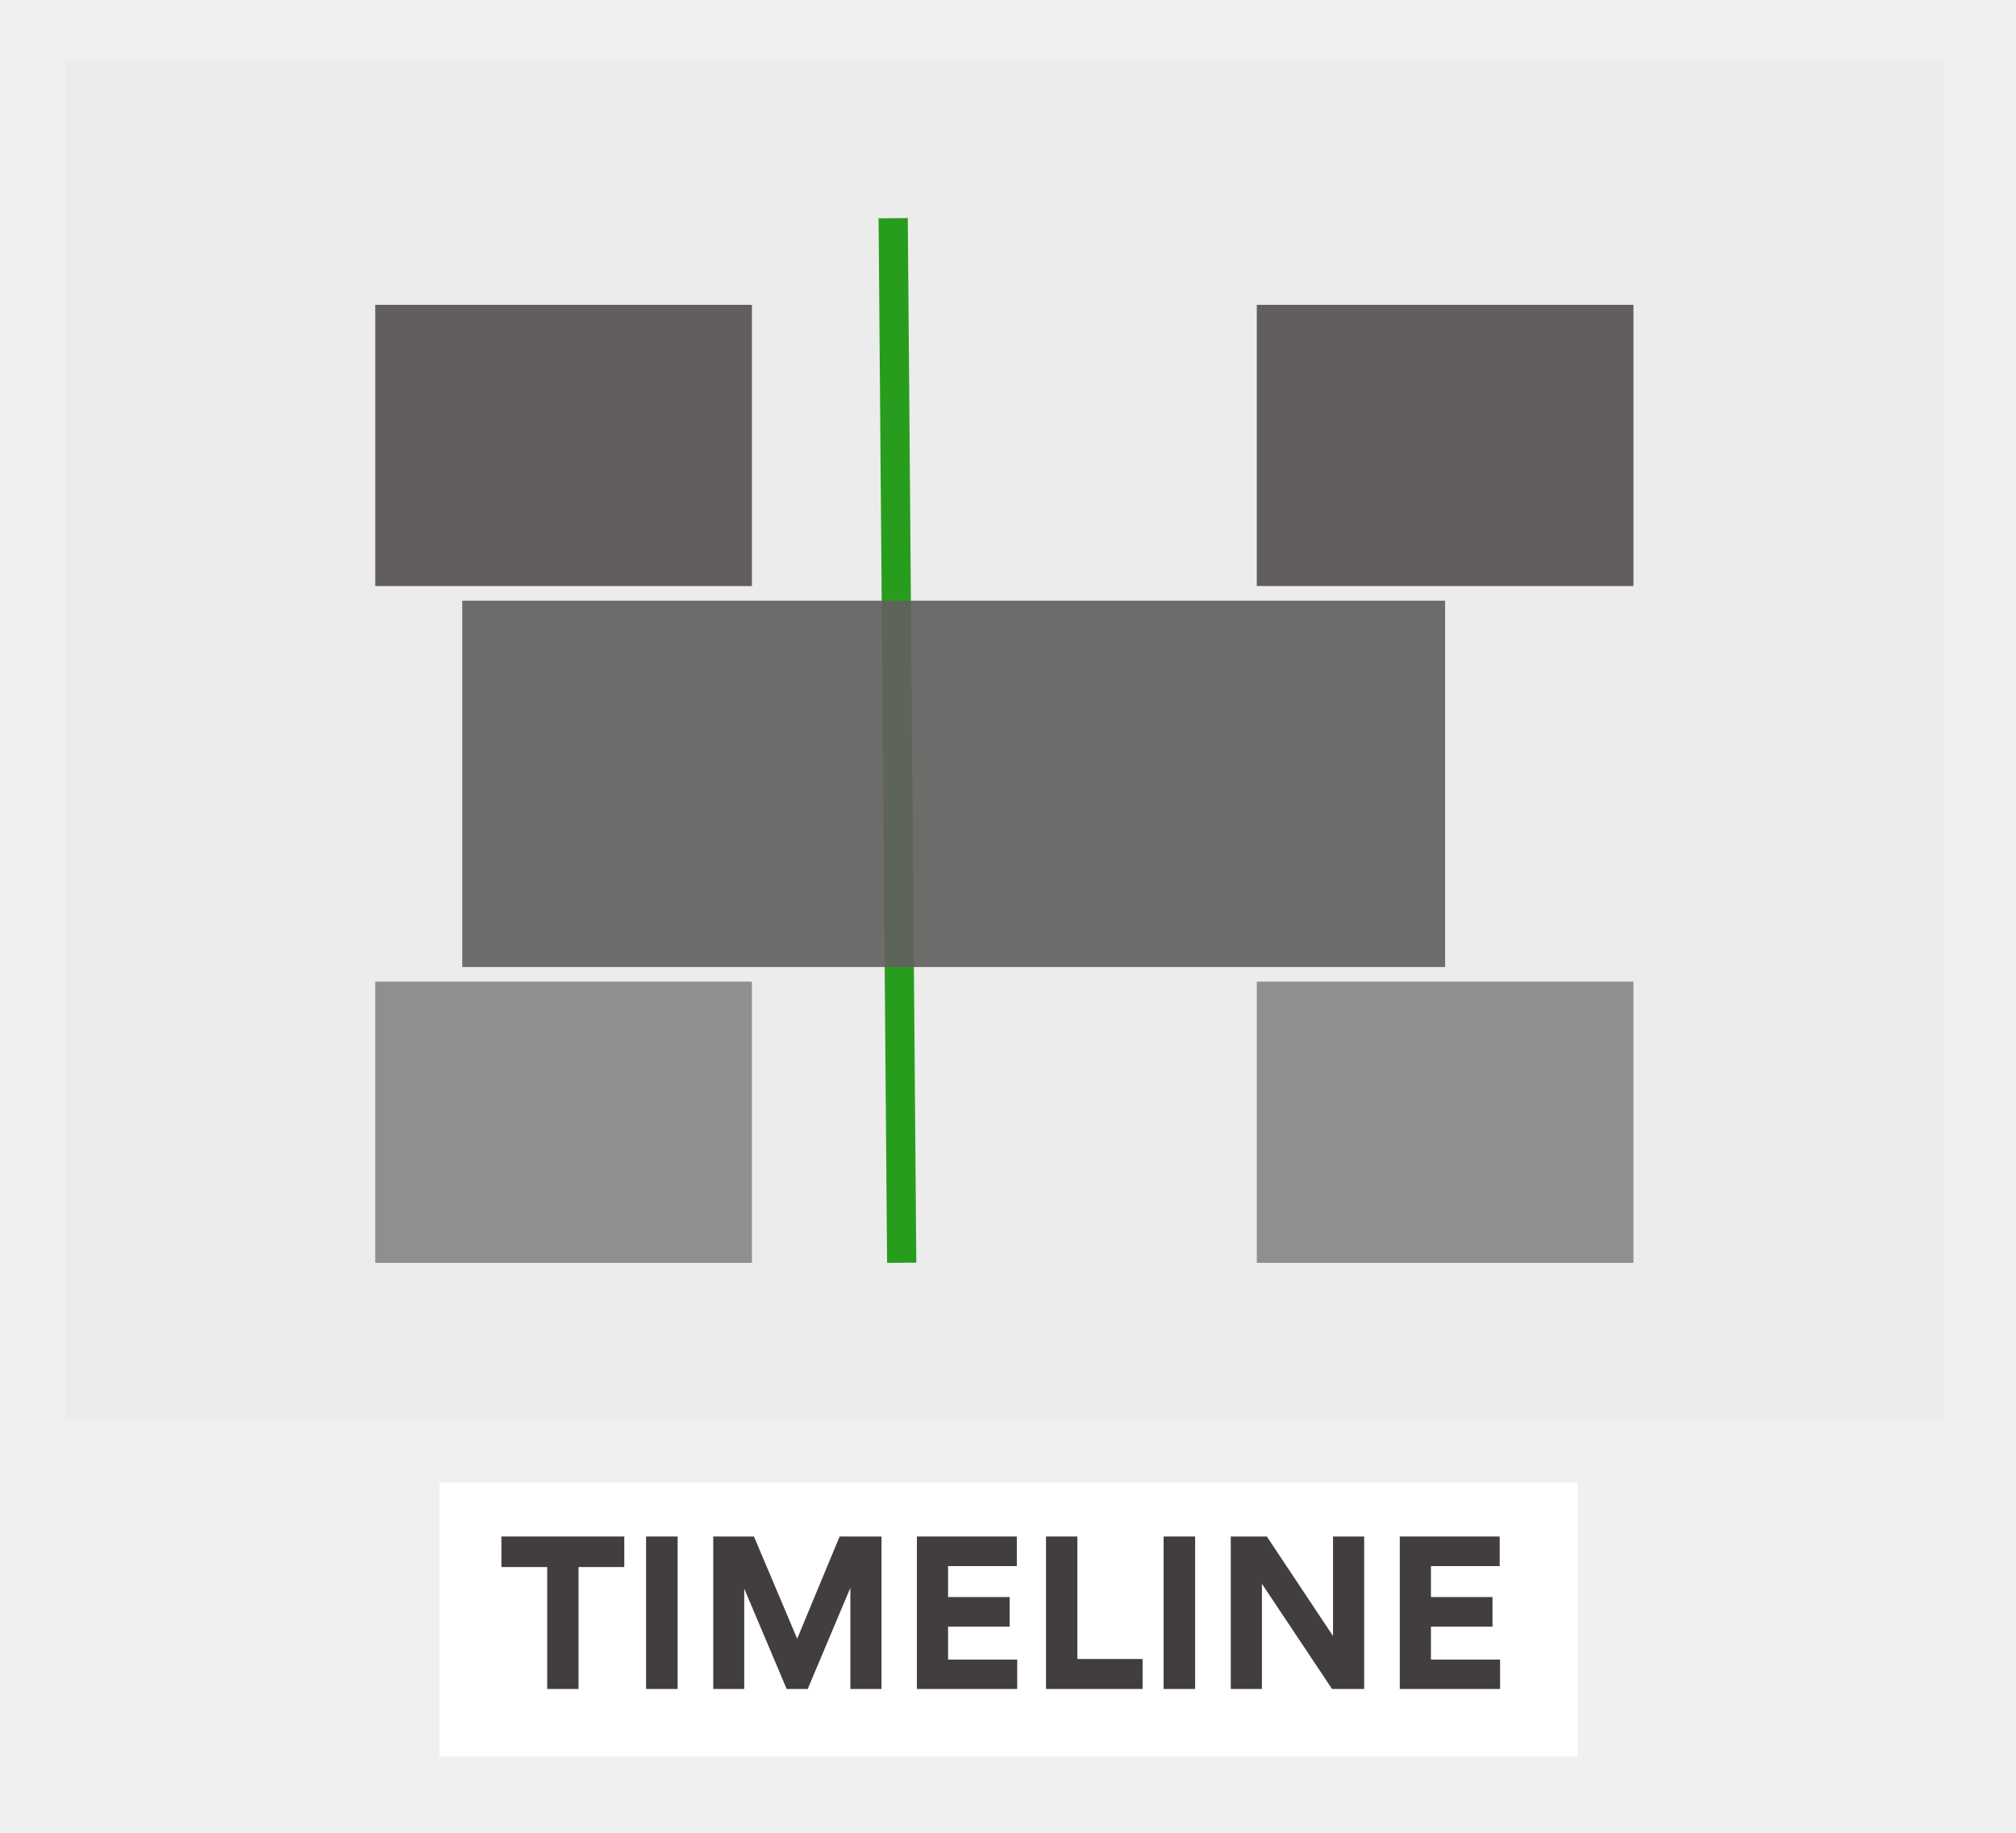
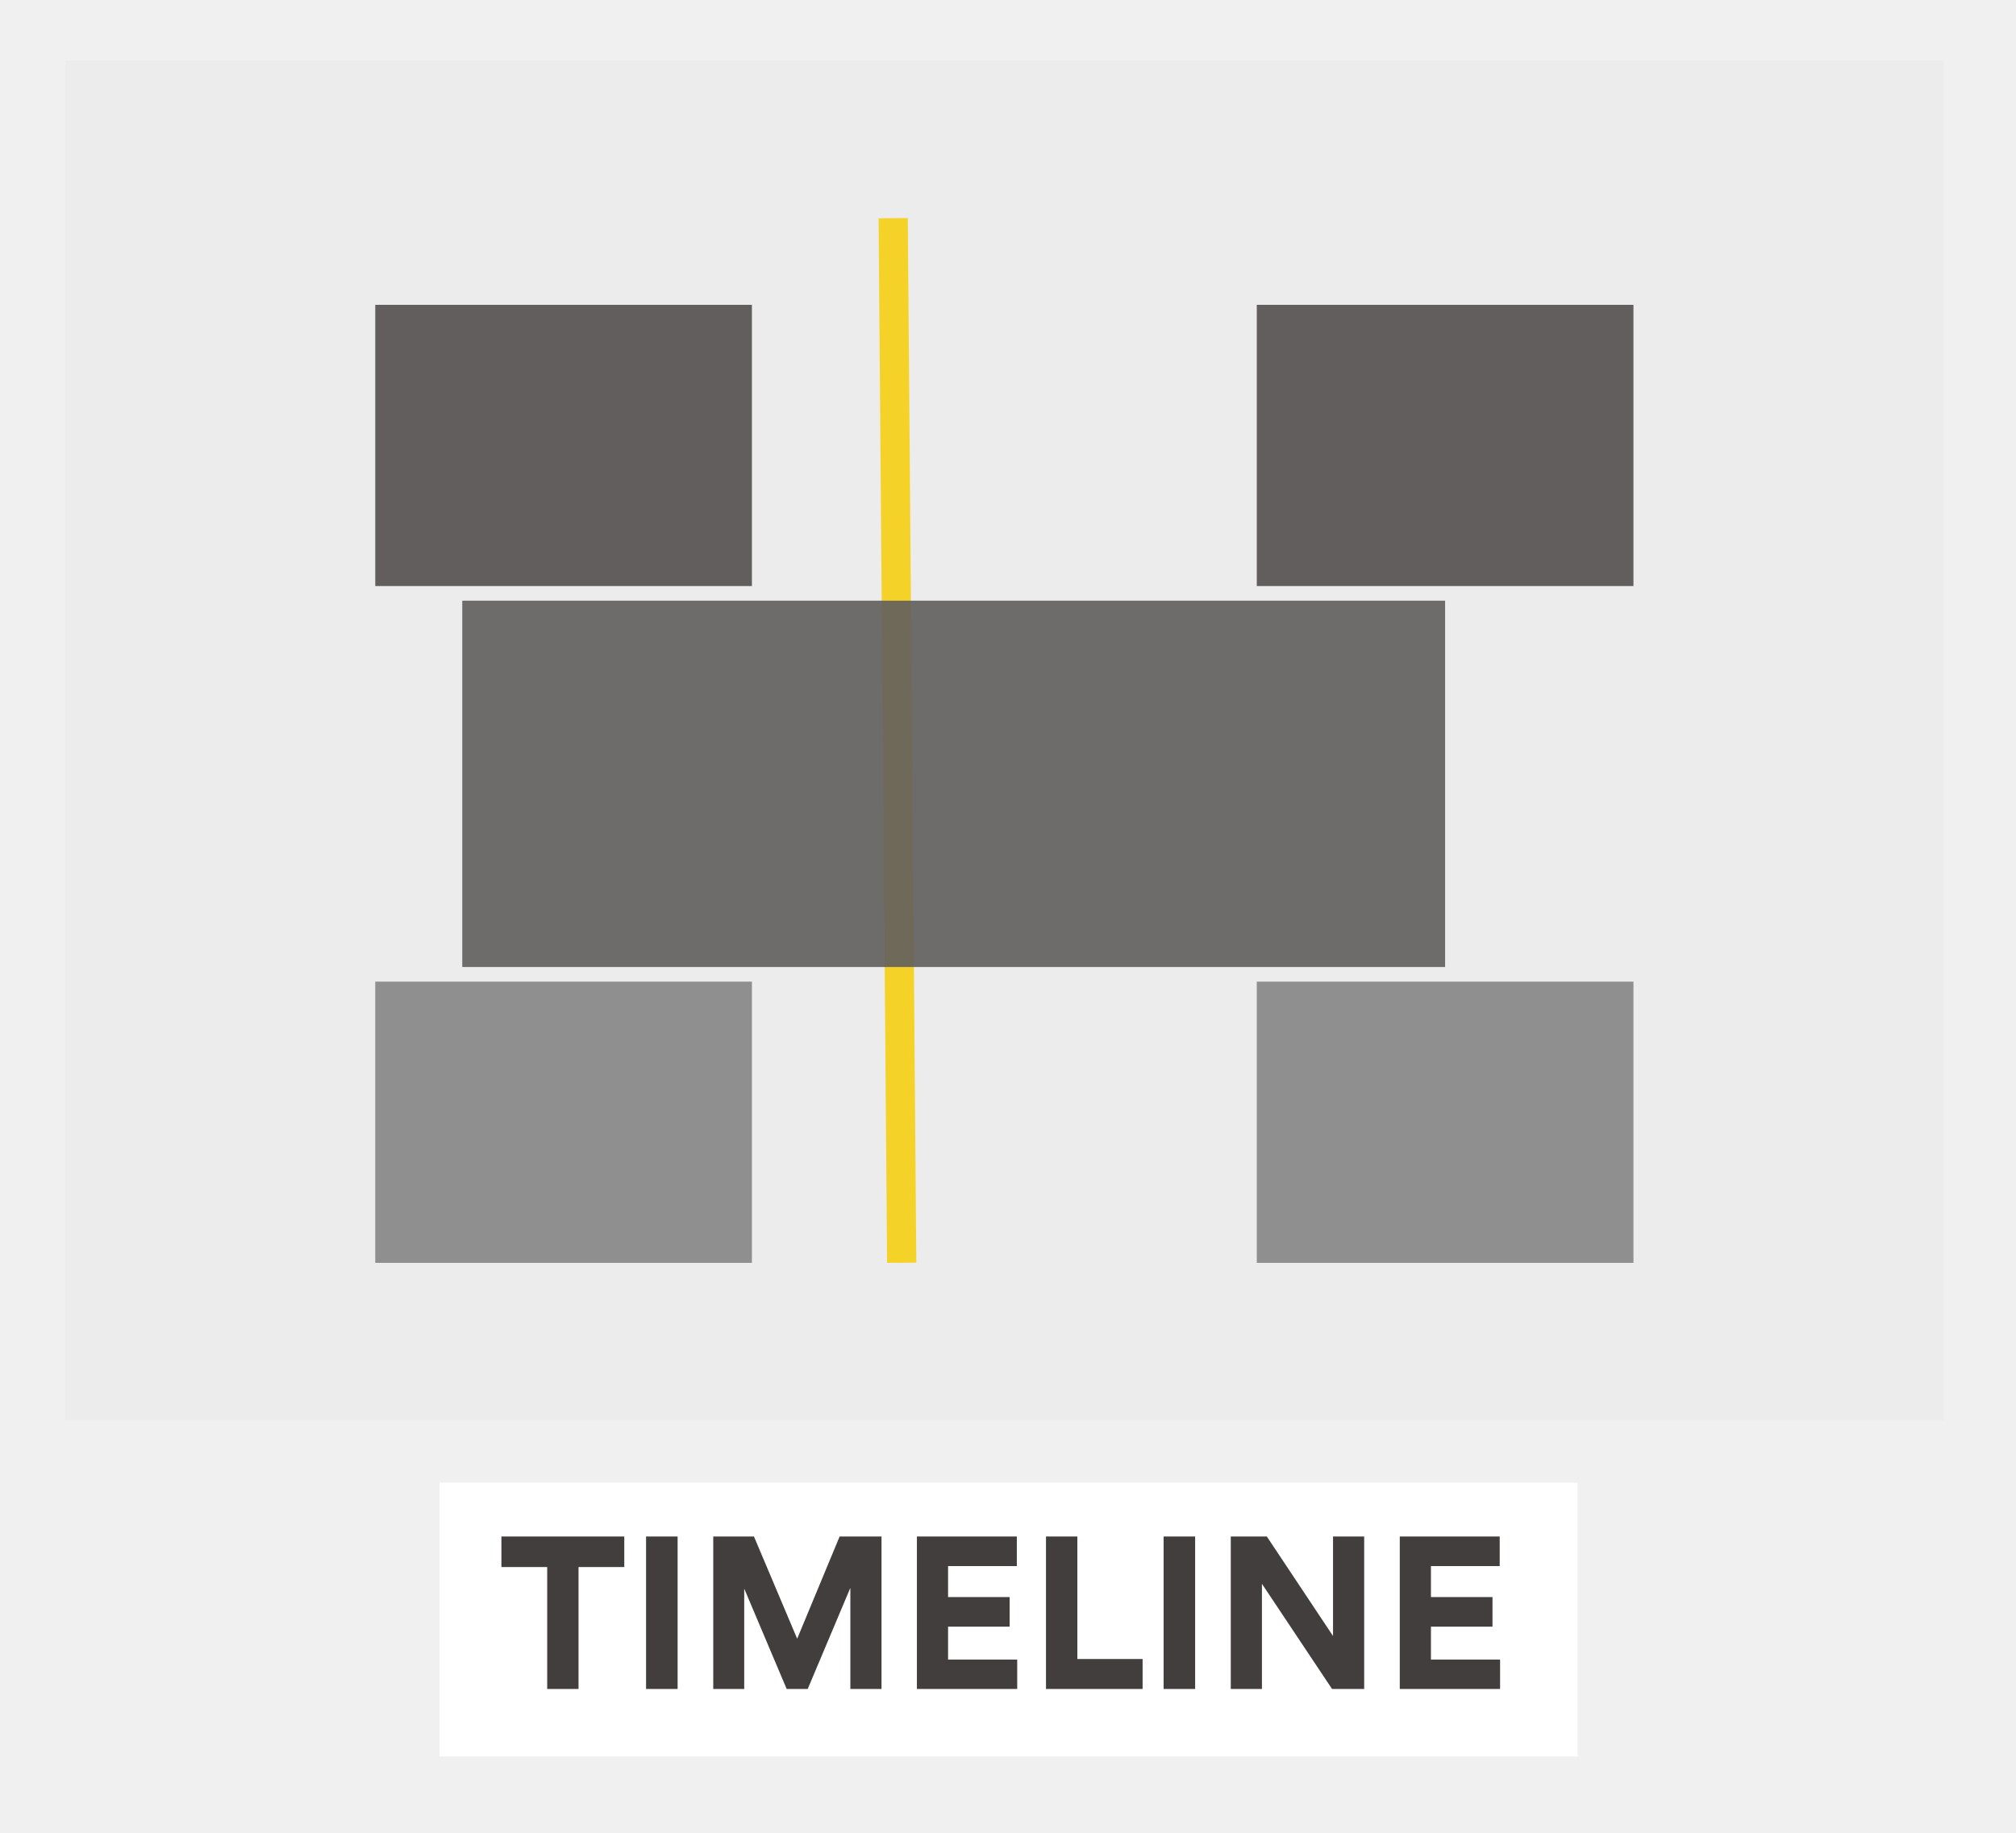
<svg xmlns="http://www.w3.org/2000/svg" width="275" zoomAndPan="magnify" viewBox="0 0 206.25 187.5" height="250" preserveAspectRatio="xMidYMid meet" version="1.0">
  <defs>
-     <filter x="0%" y="0%" width="100%" height="100%" id="9171a9f8d4">
+     <filter x="0%" y="0%" width="100%" height="100%" id="53e7a5674f">
      <feColorMatrix values="0 0 0 0 1 0 0 0 0 1 0 0 0 0 1 0 0 0 1 0" color-interpolation-filters="sRGB" />
    </filter>
    <g />
-     <clipPath id="e678938cbf">
+     <clipPath id="ac1839e982">
      <path d="M 6.664 6.203 L 198.84 6.203 L 198.84 145.293 L 6.664 145.293 Z M 6.664 6.203 " clip-rule="nonzero" />
    </clipPath>
-     <clipPath id="779897ba1f">
+     <clipPath id="621060f2d8">
      <path d="M 44.965 151.676 L 161.41 151.676 L 161.41 179.699 L 44.965 179.699 Z M 44.965 151.676 " clip-rule="nonzero" />
    </clipPath>
-     <clipPath id="868a3c1f61">
+     <clipPath id="3c18154a5d">
      <path d="M 38.391 31.184 L 76.926 31.184 L 76.926 59.953 L 38.391 59.953 Z M 38.391 31.184 " clip-rule="nonzero" />
    </clipPath>
-     <clipPath id="f4435f9241">
+     <clipPath id="4e1d51c810">
      <path d="M 128.578 31.184 L 167.113 31.184 L 167.113 59.953 L 128.578 59.953 Z M 128.578 31.184 " clip-rule="nonzero" />
    </clipPath>
-     <clipPath id="6d9843558f">
+     <clipPath id="bec075c69b">
      <path d="M 38.391 100.422 L 76.926 100.422 L 76.926 129.195 L 38.391 129.195 Z M 38.391 100.422 " clip-rule="nonzero" />
    </clipPath>
-     <clipPath id="49ebd679c2">
+     <clipPath id="f7c1480773">
      <path d="M 128.578 100.422 L 167.113 100.422 L 167.113 129.195 L 128.578 129.195 Z M 128.578 100.422 " clip-rule="nonzero" />
    </clipPath>
-     <mask id="ab7908acb8">
-       <g filter="url(#9171a9f8d4)">
+     <mask id="11e5b14204">
+       <g filter="url(#53e7a5674f)">
        <rect x="-20.625" width="247.5" fill="#000000" y="-18.75" height="225" fill-opacity="0.91" />
      </g>
    </mask>
-     <clipPath id="519bb55318">
+     <clipPath id="887abe43b8">
      <path d="M 0.293 0.449 L 100.844 0.449 L 100.844 37.93 L 0.293 37.93 Z M 0.293 0.449 " clip-rule="nonzero" />
    </clipPath>
-     <clipPath id="9a715de6b3">
+     <clipPath id="38226e8523">
      <rect x="0" width="102" y="0" height="39" />
    </clipPath>
  </defs>
-   <g clip-path="url(#e678938cbf)">
+   <g clip-path="url(#ac1839e982)">
    <path fill="#ececec" d="M 6.664 6.203 L 198.84 6.203 L 198.84 145.293 L 6.664 145.293 Z M 6.664 6.203 " fill-opacity="1" fill-rule="nonzero" />
  </g>
-   <g clip-path="url(#779897ba1f)">
+   <g clip-path="url(#621060f2d8)">
    <path fill="#ffffff" d="M 44.965 151.676 L 161.41 151.676 L 161.41 179.699 L 44.965 179.699 Z M 44.965 151.676 " fill-opacity="1" fill-rule="nonzero" />
  </g>
  <g fill="#423e3e" fill-opacity="1">
    <g transform="translate(50.87943, 172.7873)">
      <g>
        <path d="M 5.102 0 L 8.309 0 L 8.309 -12.473 L 12.988 -12.473 L 12.988 -15.598 L 0.418 -15.598 L 0.418 -12.473 L 5.102 -12.473 Z M 5.102 0 " />
      </g>
    </g>
  </g>
  <g fill="#423e3e" fill-opacity="1">
    <g transform="translate(64.28538, 172.7873)">
      <g>
        <path d="M 5.039 -15.598 L 1.812 -15.598 L 1.812 0 L 5.039 0 Z M 5.039 -15.598 " />
      </g>
    </g>
  </g>
  <g fill="#423e3e" fill-opacity="1">
    <g transform="translate(71.15766, 172.7873)">
      <g>
        <path d="M 15.82 -10.301 L 15.84 -10.301 L 15.84 0 L 19.027 0 L 19.027 -15.598 L 14.742 -15.598 L 10.398 -5.141 L 5.977 -15.598 L 1.812 -15.598 L 1.812 0 L 4.98 0 L 4.98 -10.219 L 5 -10.219 L 9.324 0 L 11.477 0 Z M 15.82 -10.301 " />
      </g>
    </g>
  </g>
  <g fill="#423e3e" fill-opacity="1">
    <g transform="translate(91.99365, 172.7873)">
      <g>
        <path d="M 1.812 -15.598 L 1.812 0 L 12.074 0 L 12.074 -3.008 L 5 -3.008 L 5 -6.375 L 11.297 -6.375 L 11.297 -9.402 L 5 -9.402 L 5 -12.57 L 12.035 -12.57 L 12.035 -15.598 Z M 1.812 -15.598 " />
      </g>
    </g>
  </g>
  <g fill="#423e3e" fill-opacity="1">
    <g transform="translate(105.2004, 172.7873)">
      <g>
        <path d="M 1.812 -15.598 L 1.812 0 L 11.695 0 L 11.695 -3.066 L 5.02 -3.066 L 5.02 -15.598 Z M 1.812 -15.598 " />
      </g>
    </g>
  </g>
  <g fill="#423e3e" fill-opacity="1">
    <g transform="translate(117.2319, 172.7873)">
      <g>
        <path d="M 5.039 -15.598 L 1.812 -15.598 L 1.812 0 L 5.039 0 Z M 5.039 -15.598 " />
      </g>
    </g>
  </g>
  <g fill="#423e3e" fill-opacity="1">
    <g transform="translate(124.1042, 172.7873)">
      <g>
        <path d="M 5 -10.758 L 12.172 0 L 15.461 0 L 15.461 -15.598 L 12.273 -15.598 L 12.273 -5.418 L 5.5 -15.598 L 1.812 -15.598 L 1.812 0 L 5 0 Z M 5 -10.758 " />
      </g>
    </g>
  </g>
  <g fill="#423e3e" fill-opacity="1">
    <g transform="translate(141.3944, 172.7873)">
      <g>
        <path d="M 1.812 -15.598 L 1.812 0 L 12.074 0 L 12.074 -3.008 L 5 -3.008 L 5 -6.375 L 11.297 -6.375 L 11.297 -9.402 L 5 -9.402 L 5 -12.57 L 12.035 -12.57 L 12.035 -15.598 Z M 1.812 -15.598 " />
      </g>
    </g>
  </g>
-   <g clip-path="url(#868a3c1f61)">
+   <g clip-path="url(#3c18154a5d)">
    <path fill="#625e5e" d="M 38.391 31.184 L 76.926 31.184 L 76.926 59.953 L 38.391 59.953 Z M 38.391 31.184 " fill-opacity="1" fill-rule="nonzero" />
  </g>
-   <g clip-path="url(#f4435f9241)">
+   <g clip-path="url(#4e1d51c810)">
    <path fill="#625e5e" d="M 128.578 31.184 L 167.113 31.184 L 167.113 59.953 L 128.578 59.953 Z M 128.578 31.184 " fill-opacity="1" fill-rule="nonzero" />
  </g>
-   <g clip-path="url(#6d9843558f)">
+   <g clip-path="url(#bec075c69b)">
    <path fill="#8f8f8f" d="M 38.391 100.422 L 76.926 100.422 L 76.926 129.195 L 38.391 129.195 Z M 38.391 100.422 " fill-opacity="1" fill-rule="nonzero" />
  </g>
-   <g clip-path="url(#49ebd679c2)">
+   <g clip-path="url(#f7c1480773)">
    <path fill="#8f8f8f" d="M 128.578 100.422 L 167.113 100.422 L 167.113 129.195 L 128.578 129.195 Z M 128.578 100.422 " fill-opacity="1" fill-rule="nonzero" />
  </g>
-   <path stroke-linecap="butt" transform="matrix(0.00609046, 0.747258, -0.747258, 0.00609046, 92.87466, 22.30697)" fill="none" stroke-linejoin="miter" d="M 0.002 2.002 L 143.009 2.002 " stroke="#289d1d" stroke-width="4" stroke-opacity="1" stroke-miterlimit="4" />
-   <g mask="url(#ab7908acb8)">
+   <path stroke-linecap="butt" transform="matrix(0.00609046, 0.747258, -0.747258, 0.00609046, 92.87466, 22.30698)" fill="none" stroke-linejoin="miter" d="M 0.002 2.002 L 143.009 2.002 " stroke="#f5d228" stroke-width="4" stroke-opacity="1" stroke-miterlimit="4" />
+   <g mask="url(#11e5b14204)">
    <g transform="matrix(1, 0, 0, 1, 47, 61)">
-       <g clip-path="url(#9a715de6b3)">
-         <g clip-path="url(#519bb55318)">
+       <g clip-path="url(#38226e8523)">
+         <g clip-path="url(#887abe43b8)">
          <path fill="#625e5e" d="M 0.293 0.449 L 100.844 0.449 L 100.844 37.93 L 0.293 37.93 Z M 0.293 0.449 " fill-opacity="1" fill-rule="nonzero" />
        </g>
      </g>
    </g>
  </g>
</svg>
